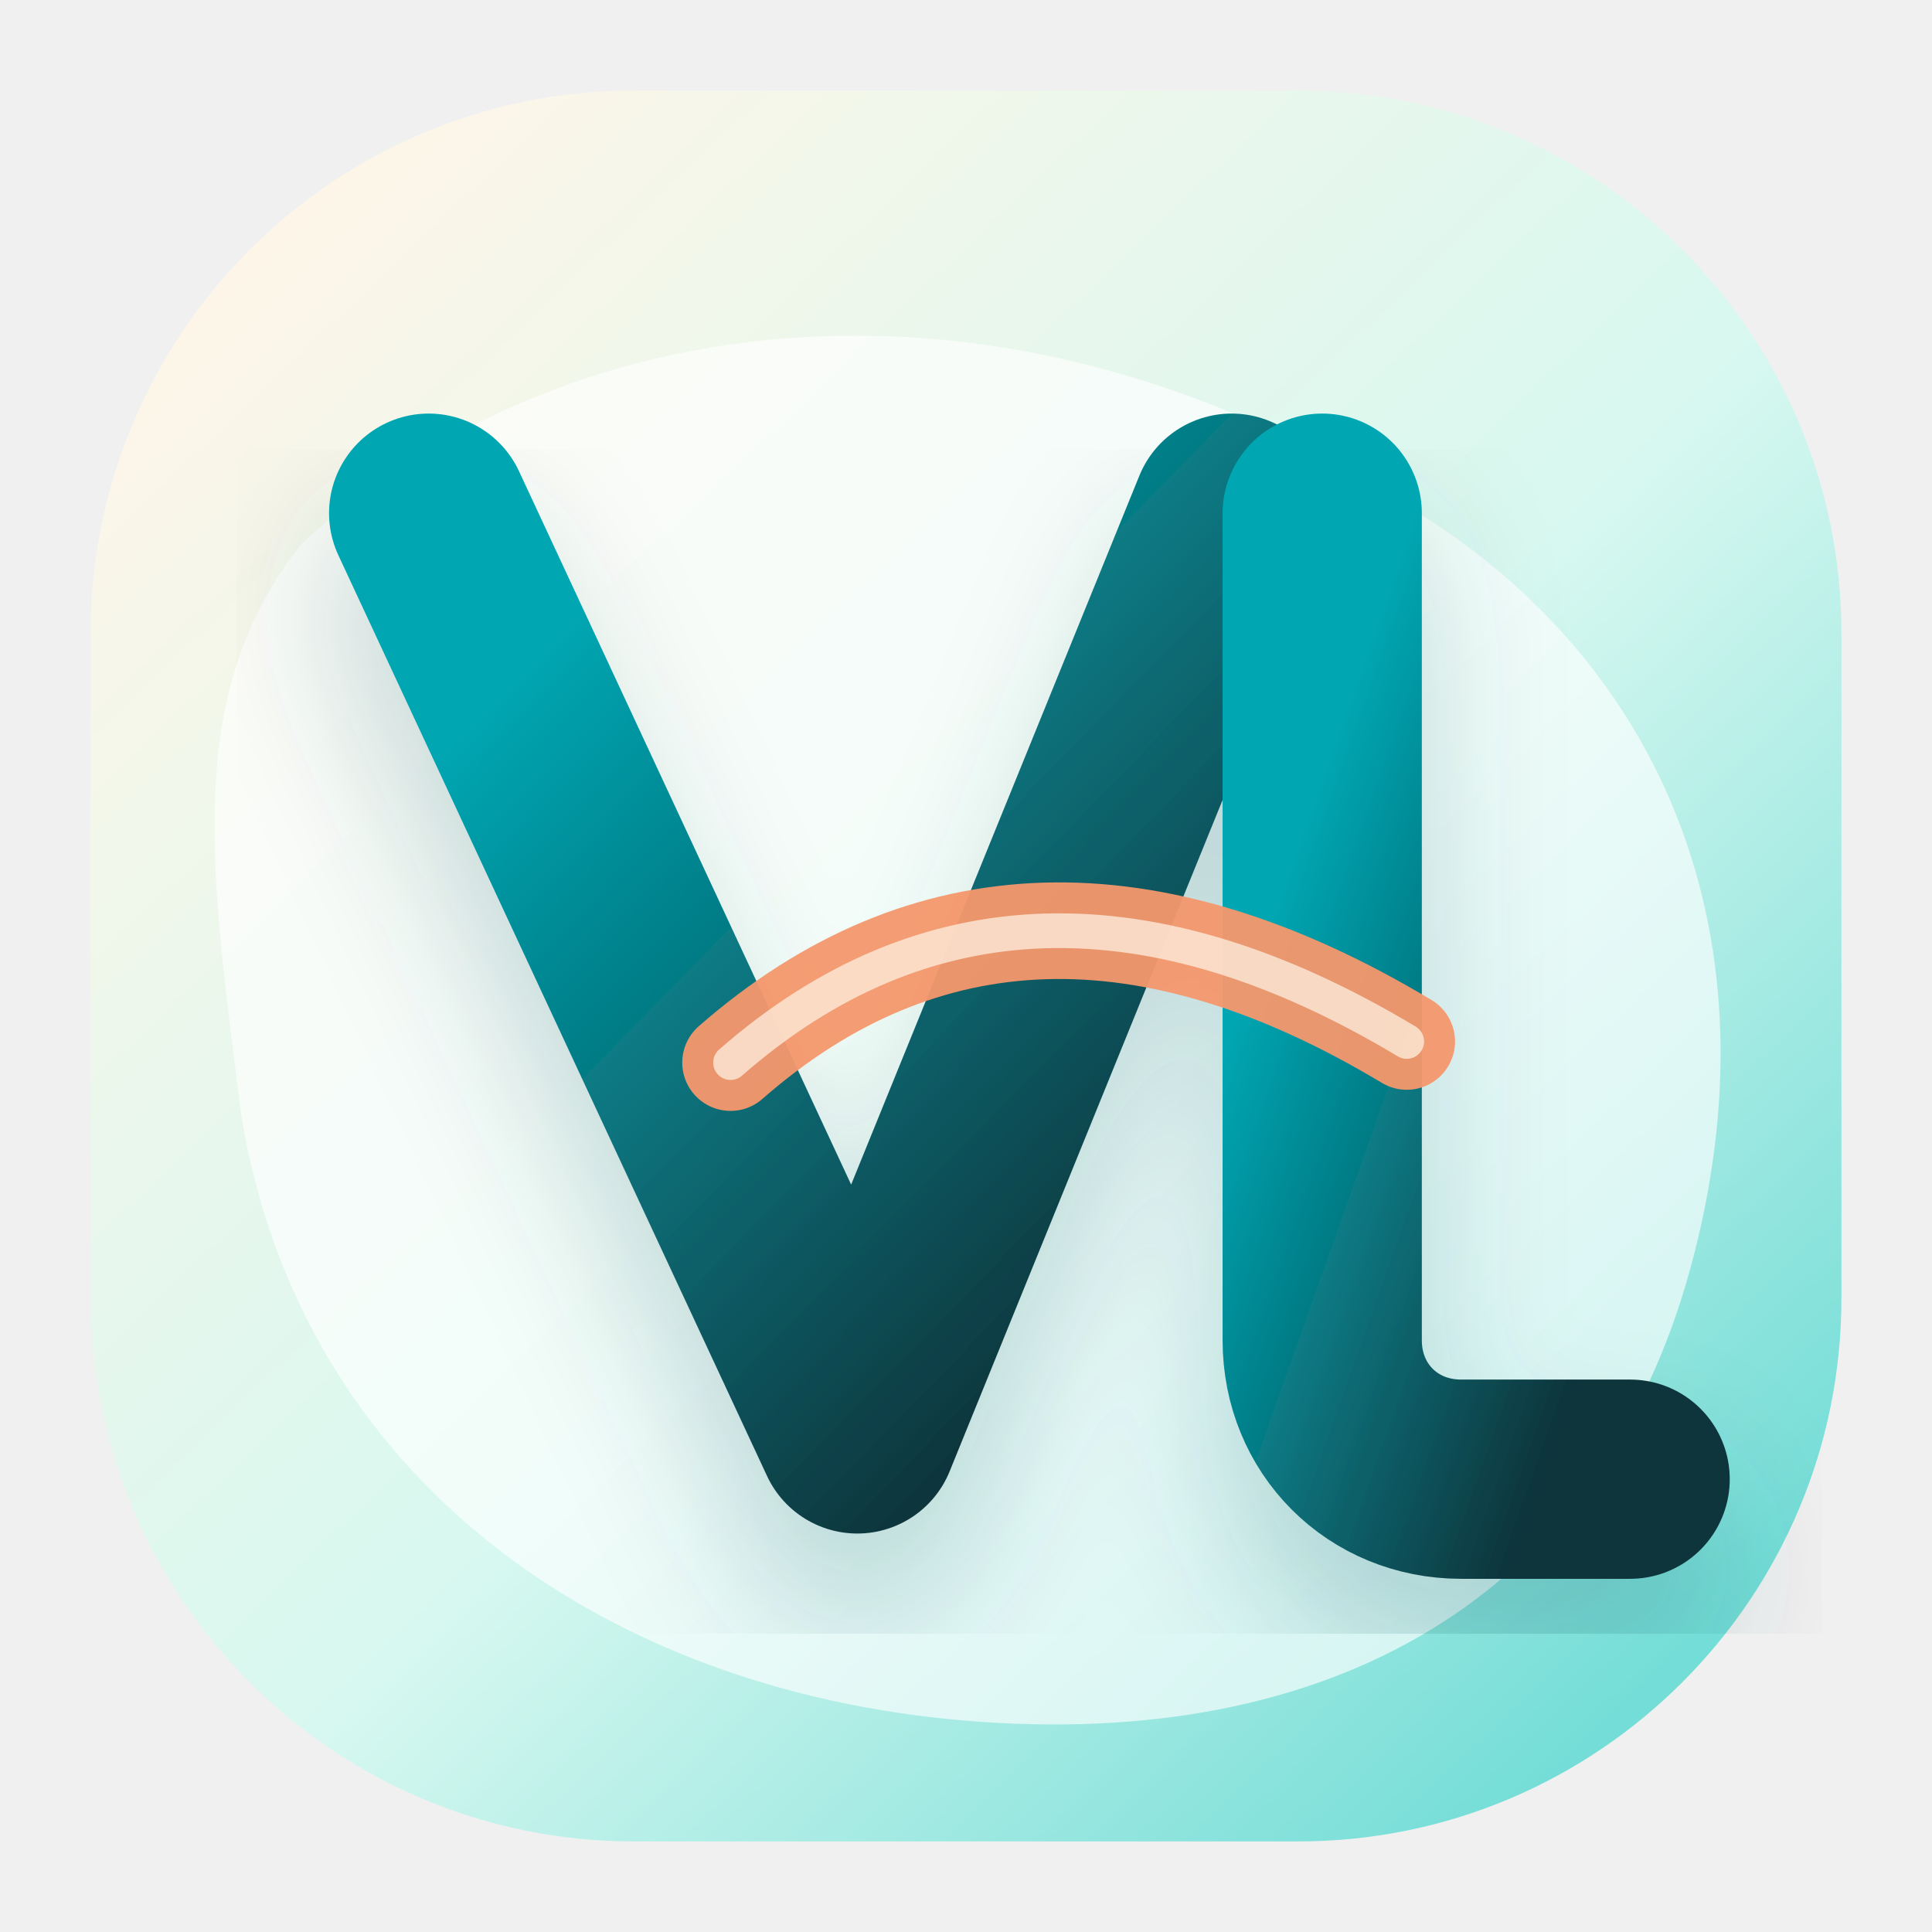
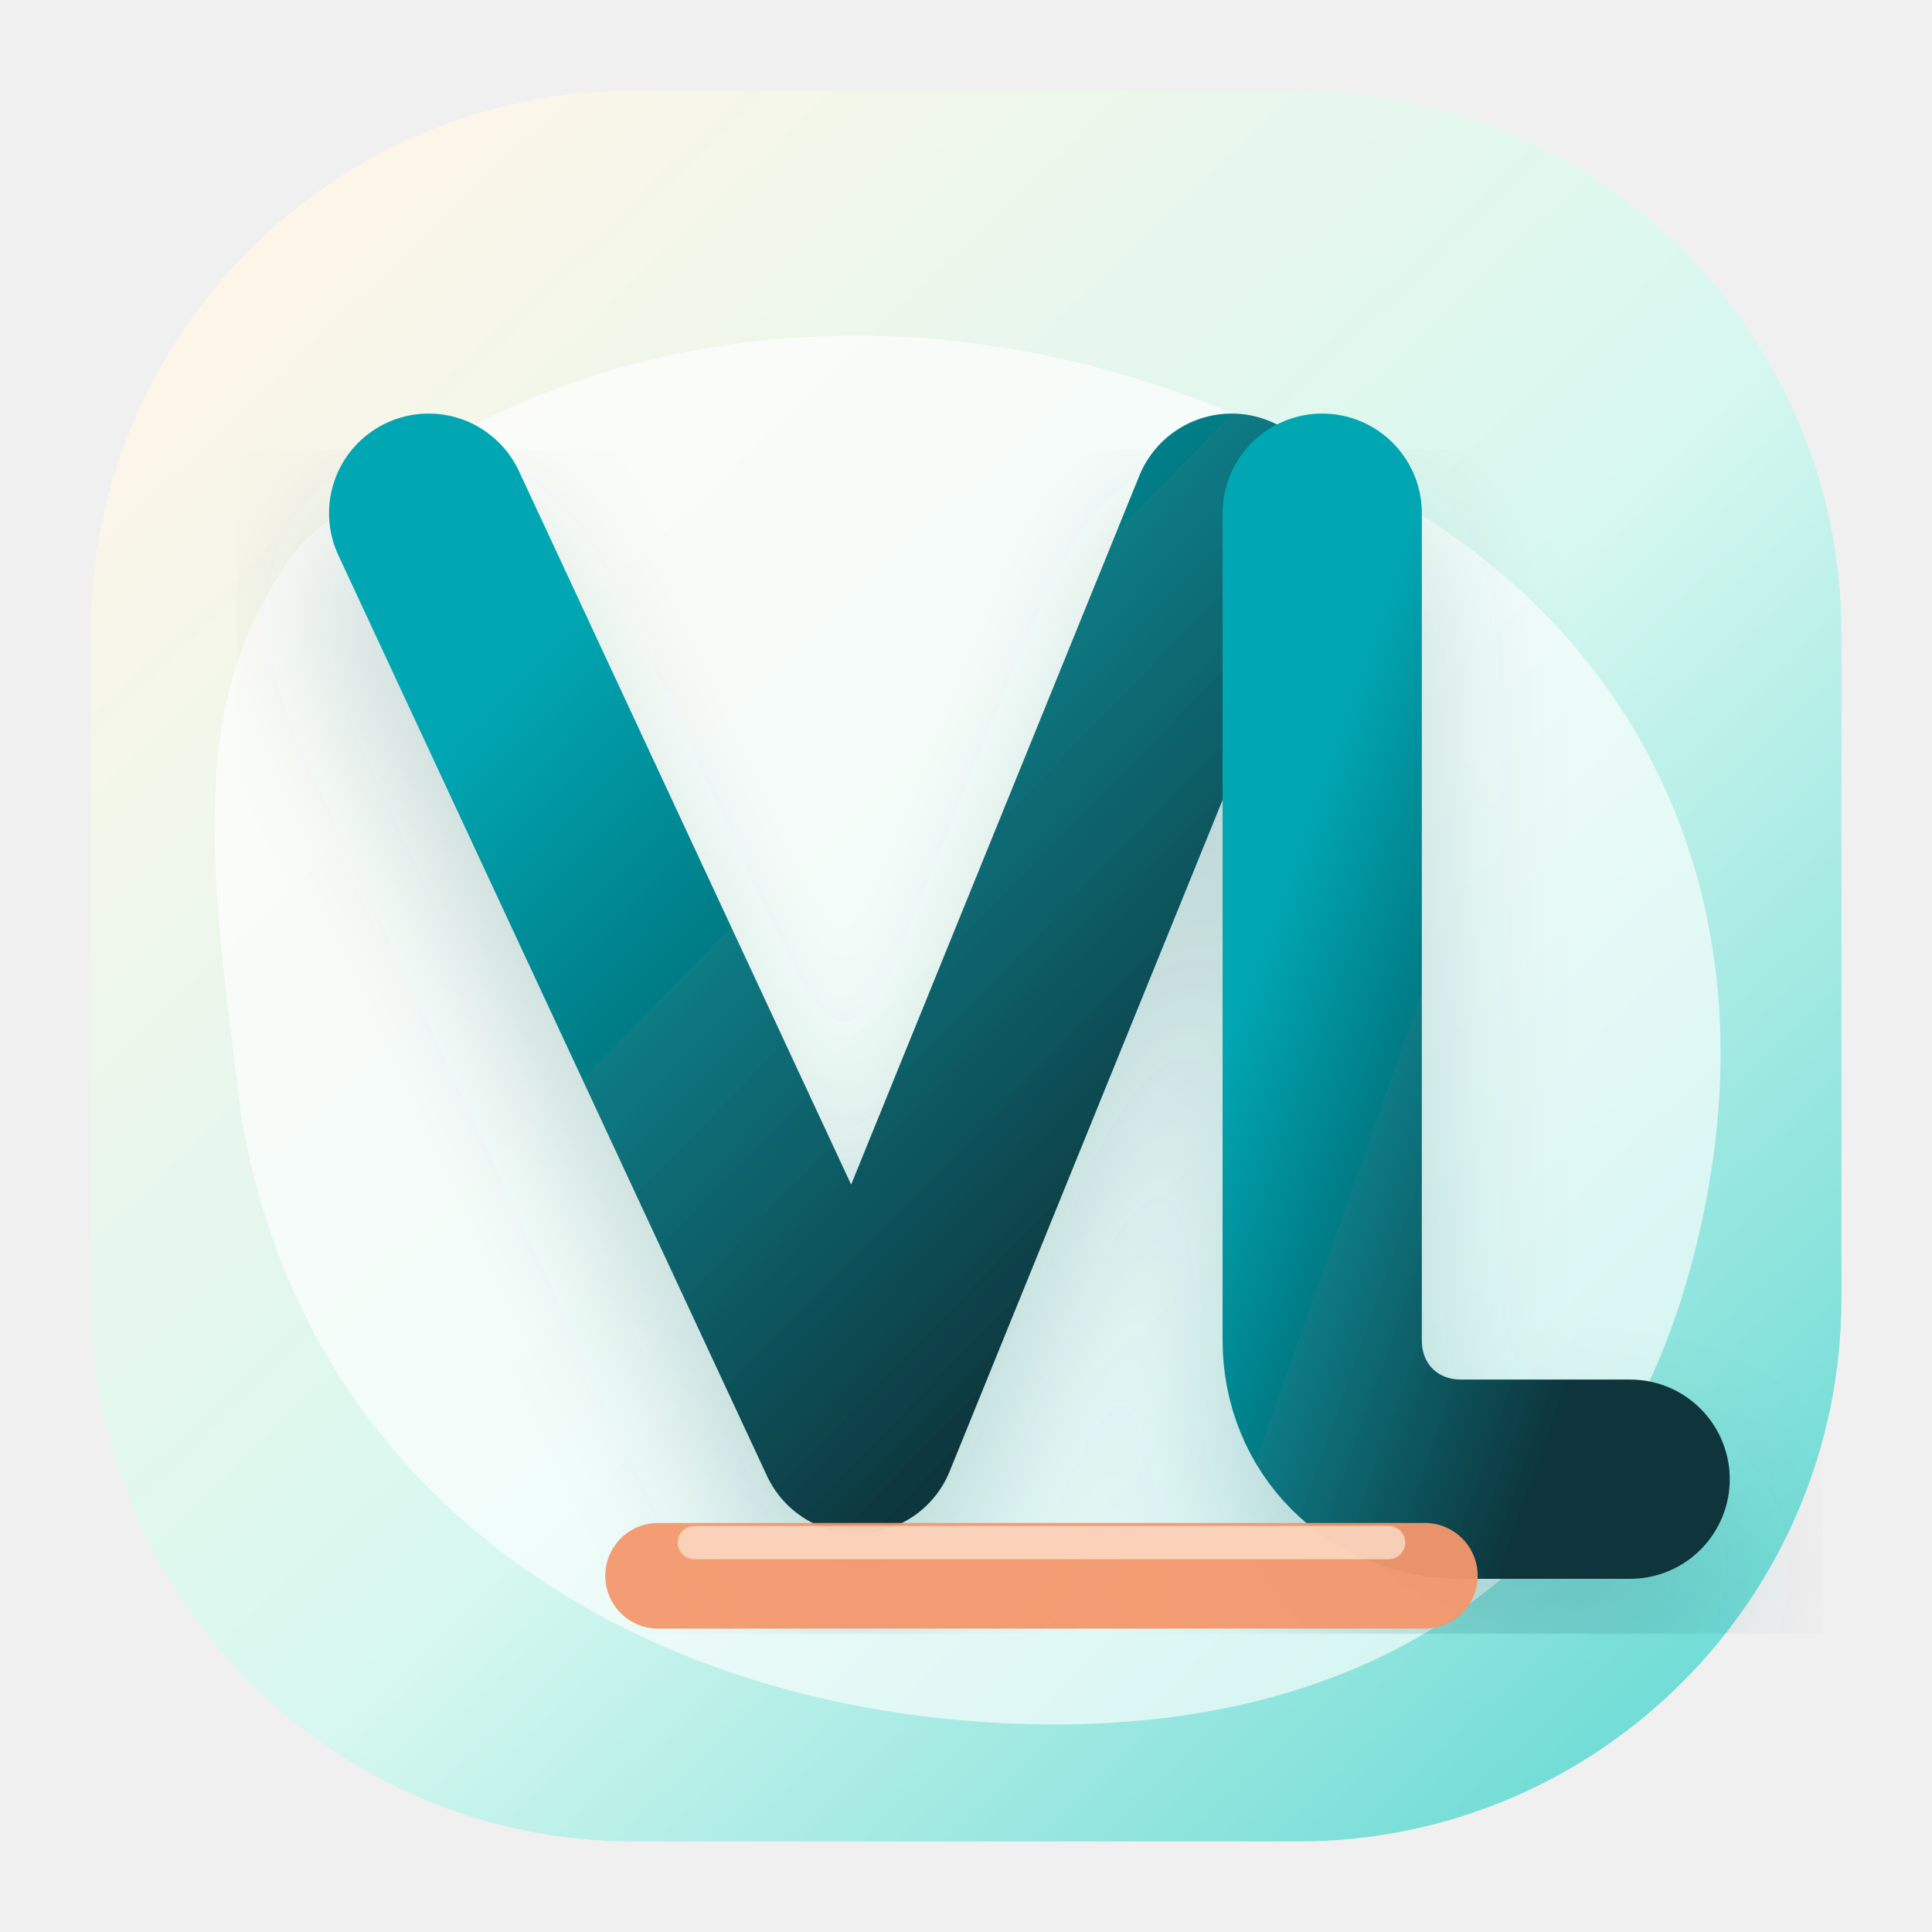
<svg xmlns="http://www.w3.org/2000/svg" viewBox="0 0 64 64" role="img" aria-label="Vindem Labs">
  <defs>
    <linearGradient id="tile" x1="8%" y1="6%" x2="92%" y2="94%">
      <stop offset="0%" stop-color="#fff6e8" />
      <stop offset="55%" stop-color="#d7f8f0" />
      <stop offset="100%" stop-color="#6ddbd5" />
    </linearGradient>
    <linearGradient id="ink" x1="16%" y1="12%" x2="84%" y2="88%">
      <stop offset="0%" stop-color="#00a7b3" />
      <stop offset="100%" stop-color="#11343b" />
    </linearGradient>
    <filter id="lift" x="-16%" y="-16%" width="132%" height="132%">
      <feDropShadow dx="0" dy="3" stdDeviation="2.3" flood-color="#07545d" flood-opacity="0.2" />
    </filter>
  </defs>
  <rect x="3" y="3" width="58" height="58" rx="18" fill="url(#tile)" />
  <path d="M10 18C20 9 35 9 47 17C55 22 59 31 56 42C53 53 44 58 32 57C20 56 10 49 8 37C7 29 6 23 10 18Z" fill="#ffffff" opacity="0.65" />
  <g filter="url(#lift)" fill="none" stroke="url(#ink)" stroke-linecap="round" stroke-linejoin="round">
    <path d="M14.2 17L28.4 47.5L40.8 17" stroke-width="6.6" />
    <path d="M43.8 17V44.4C43.8 47 45.8 49 48.4 49H54" stroke-width="6.6" />
  </g>
-   <path d="M24.2 35.2C30.6 29.6 38.1 29.4 46.6 34.5" fill="none" stroke="#f4976c" stroke-width="3.2" stroke-linecap="round" opacity="0.95" />
-   <path d="M24.2 35.2C30.6 29.6 38.1 29.4 46.6 34.5" fill="none" stroke="#fff6e8" stroke-width="1.15" stroke-linecap="round" opacity="0.7" />
+   <path d="M21.8 52.2H47.2" fill="none" stroke="#f4976c" stroke-width="3.5" stroke-linecap="round" opacity="0.95" />
+   <path d="M23 51.1H46" fill="none" stroke="#fff6e8" stroke-width="1.1" stroke-linecap="round" opacity="0.6" />
</svg>
